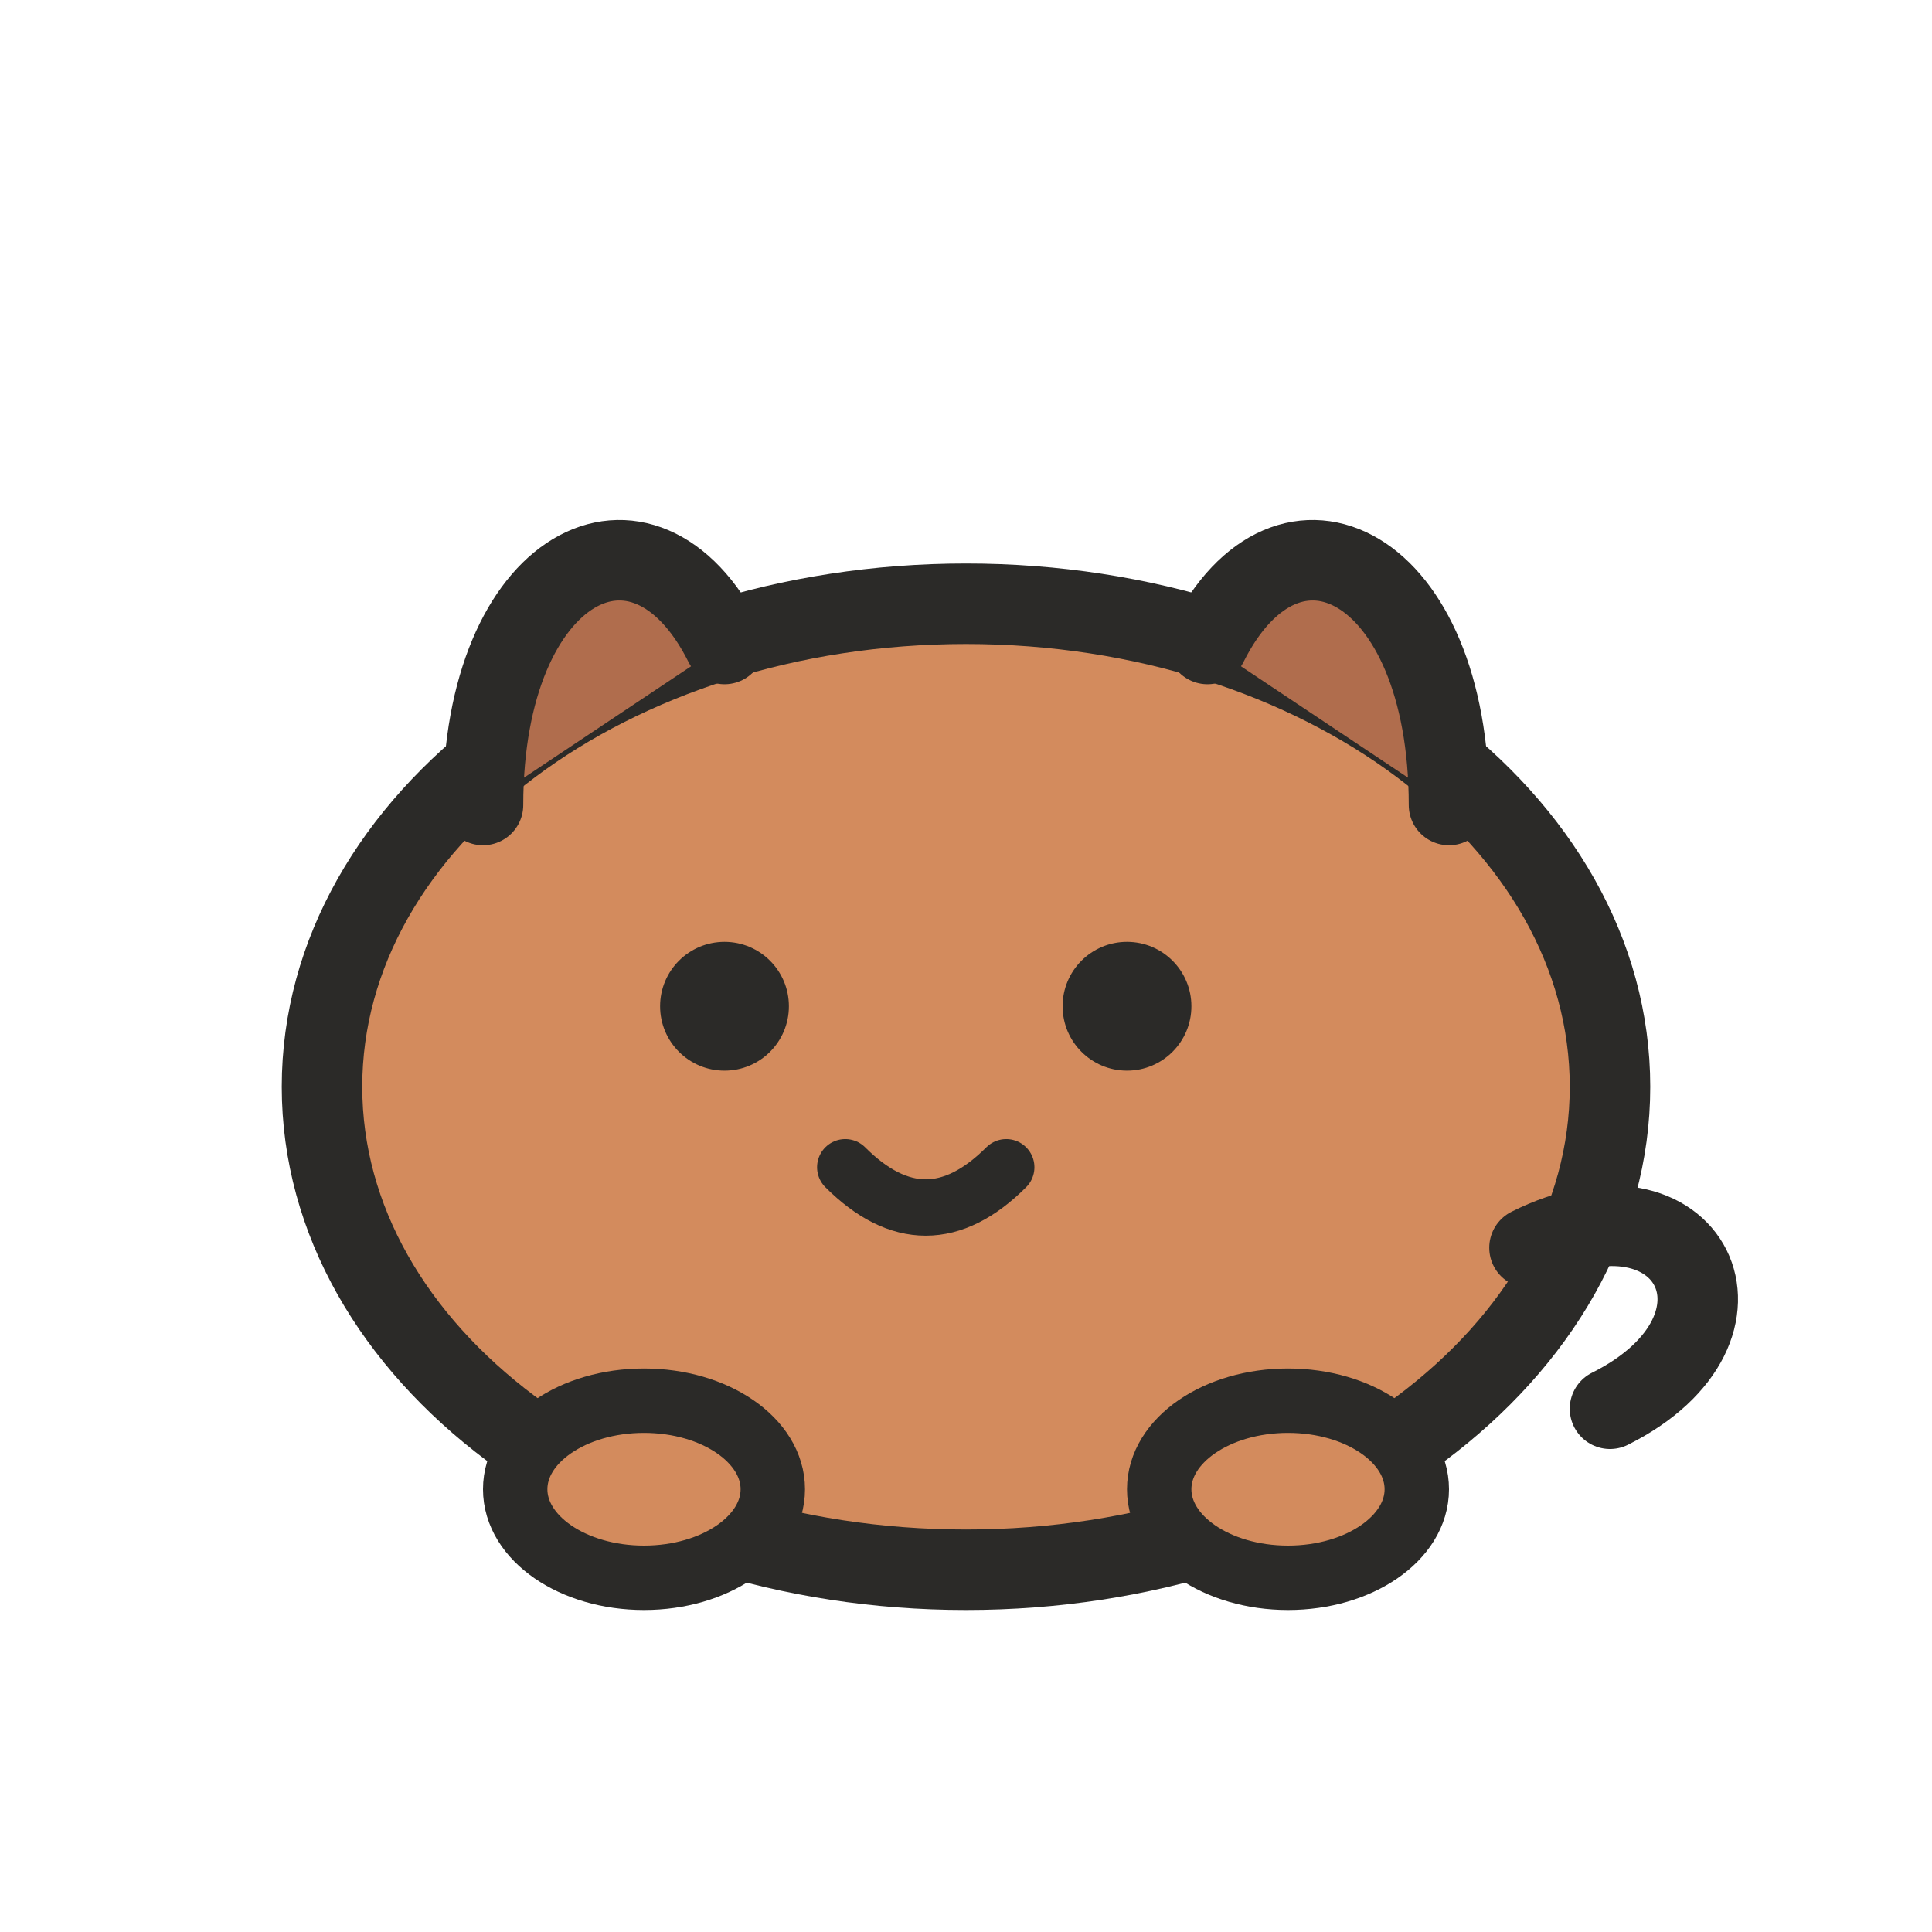
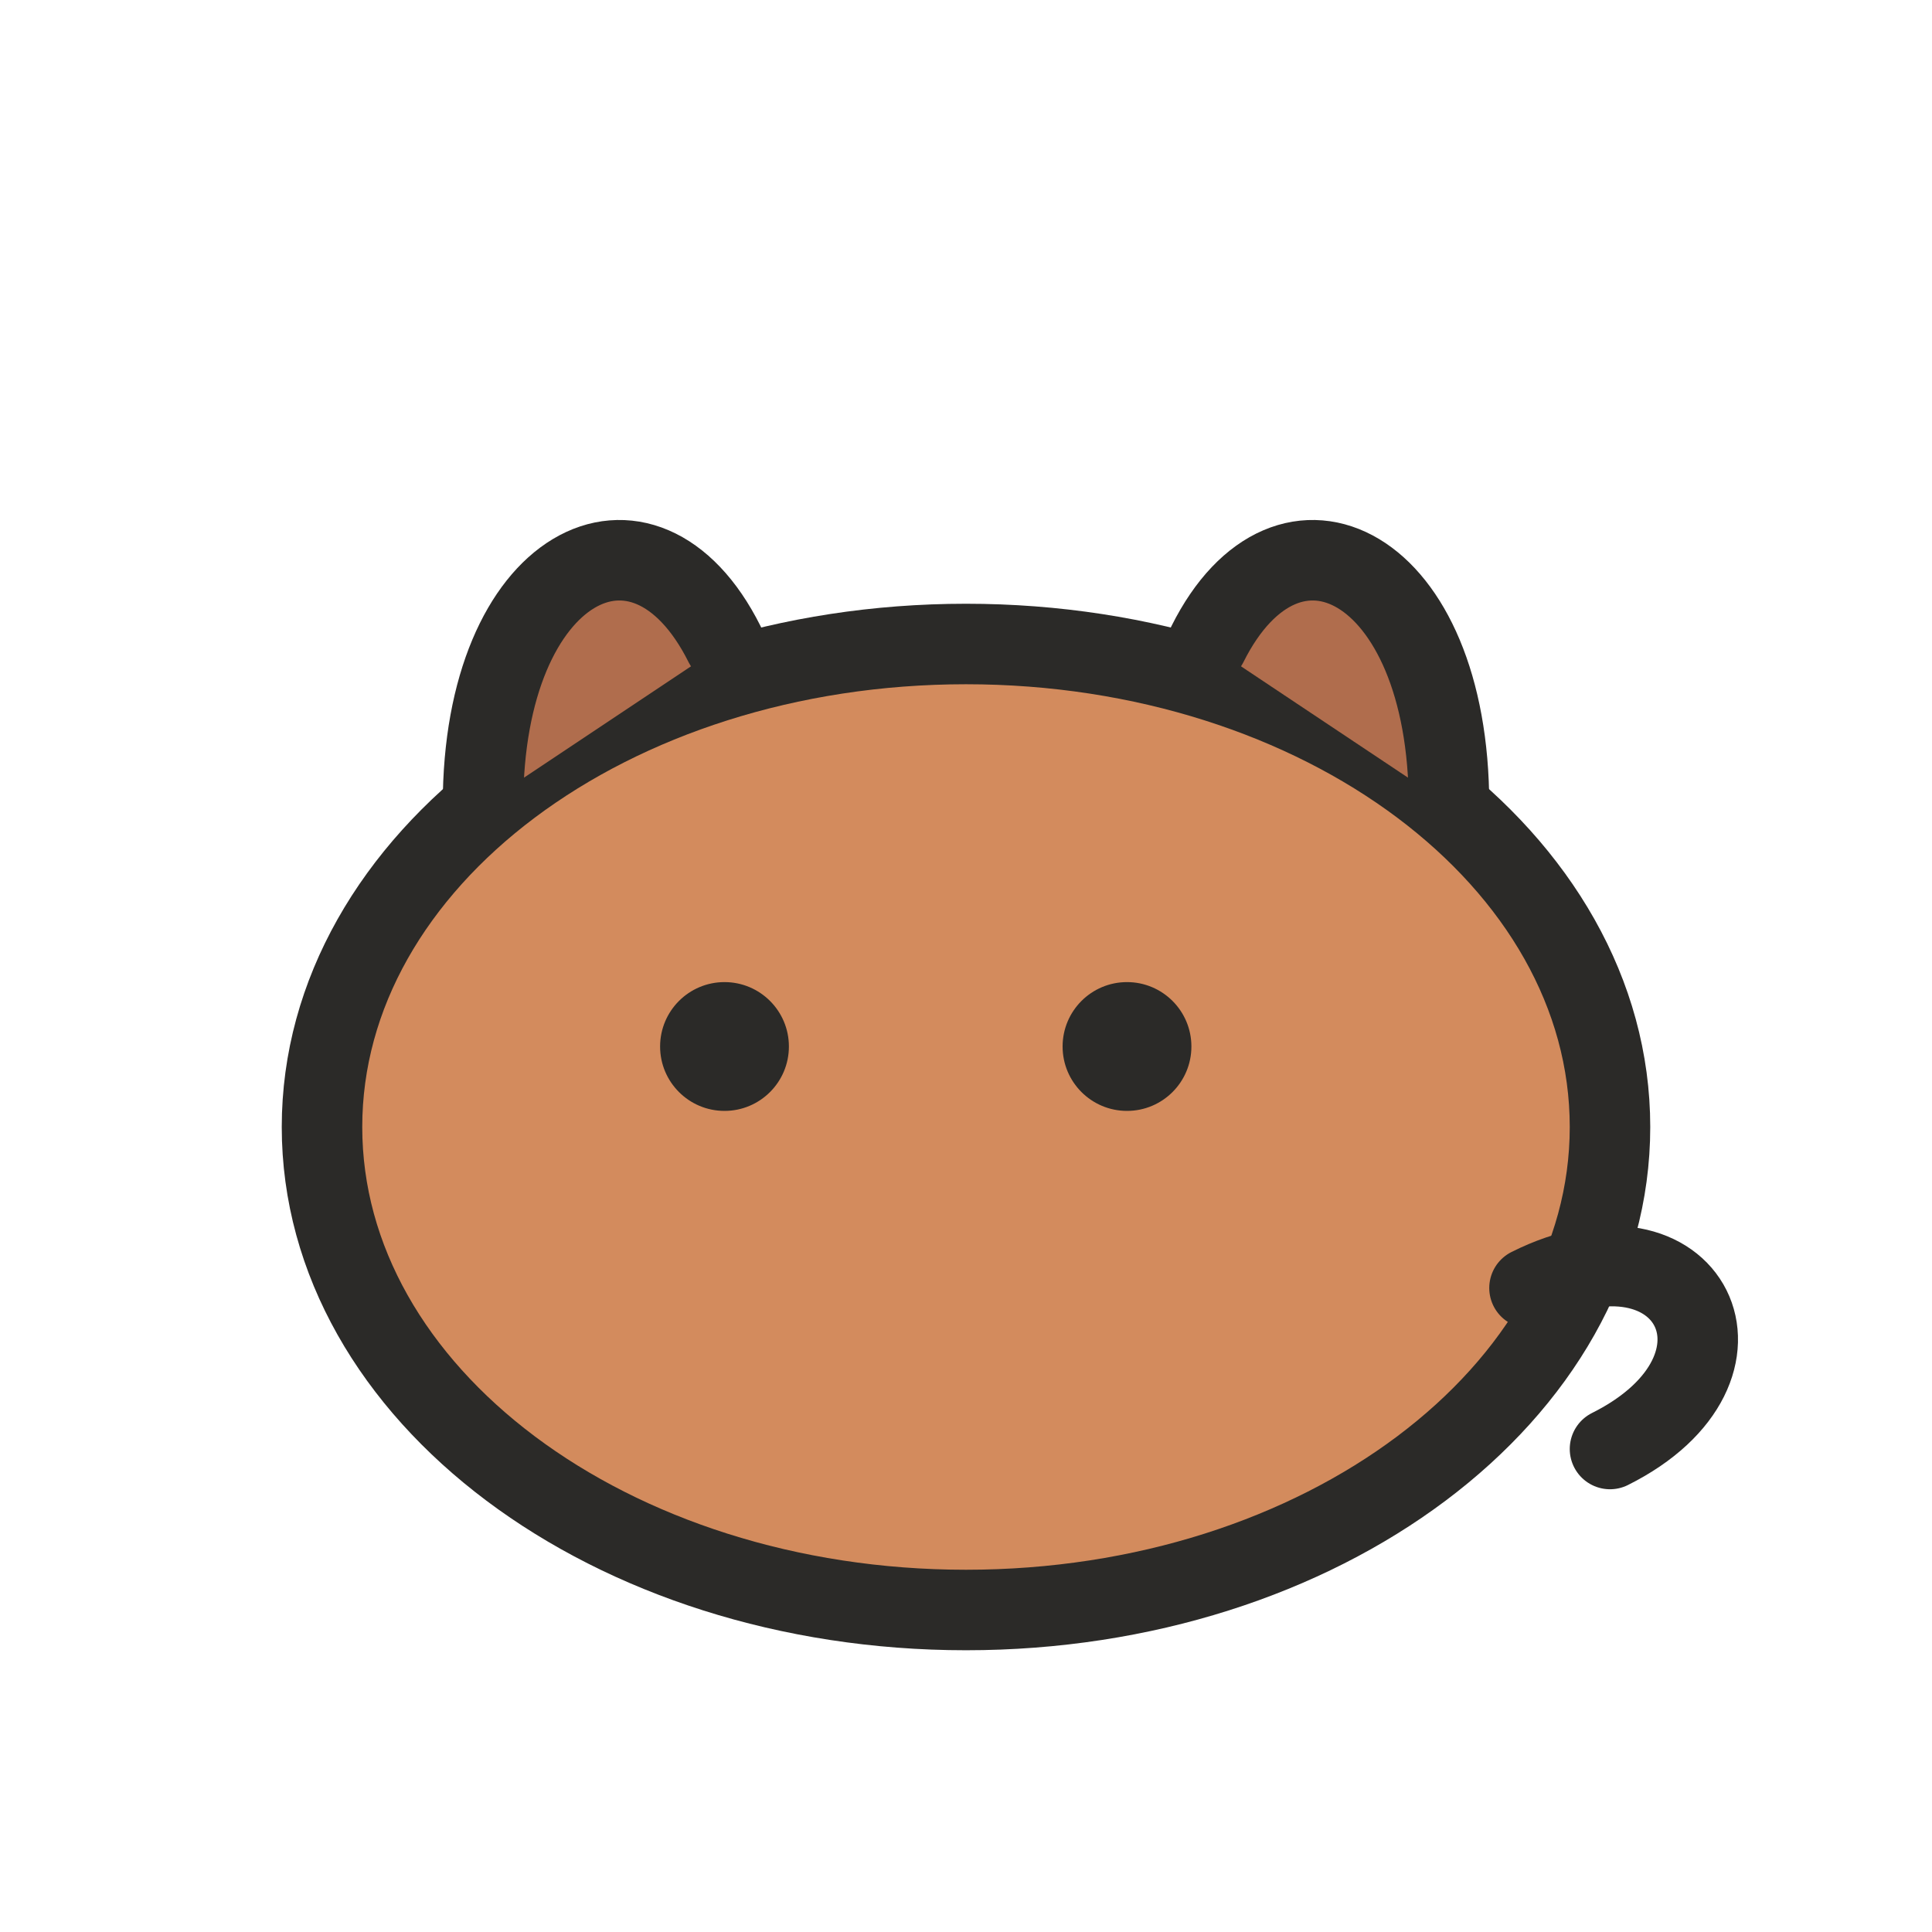
<svg xmlns="http://www.w3.org/2000/svg" width="48" height="48" viewBox="0 0 48 48" fill="none">
-   <ellipse id="body" cx="24" cy="27" rx="16" ry="12" fill="#D38B5D" stroke="#2B2A28" stroke-width="2" stroke-linejoin="round" />
-   <path id="ear-l" d="M12 20 C12 14 16 12 18 16" fill="#B06D4D" stroke="#2B2A28" stroke-width="2" stroke-linecap="round" stroke-linejoin="round" />
-   <path id="ear-r" d="M36 20 C36 14 32 12 30 16" fill="#B06D4D" stroke="#2B2A28" stroke-width="2" stroke-linecap="round" stroke-linejoin="round" />
-   <ellipse id="leg-l" cx="16" cy="37" rx="3.2" ry="2.2" fill="#D38B5D" stroke="#2B2A28" stroke-width="1.6" />
-   <ellipse id="leg-r" cx="32" cy="37" rx="3.2" ry="2.2" fill="#D38B5D" stroke="#2B2A28" stroke-width="1.6" />
-   <circle id="eye-l" cx="18" cy="25" r="1.6" fill="#2B2A28" />
-   <circle id="eye-r" cx="28" cy="25" r="1.6" fill="#2B2A28" />
-   <path id="mouth" d="M21 29 Q23 31 25 29" fill="none" stroke="#2B2A28" stroke-width="1.4" stroke-linecap="round" />
-   <path id="tail" d="M38 31 C42 29 44 33 40 35" fill="none" stroke="#2B2A28" stroke-width="2" stroke-linecap="round" />
+   <ellipse cx="24" cy="28" rx="16" ry="12" fill="#D38B5D" stroke="#2B2A28" stroke-width="2" stroke-linejoin="round" />
+   <path d="M12 20 C12 14 16 12 18 16" fill="#B06D4D" stroke="#2B2A28" stroke-width="2" stroke-linecap="round" stroke-linejoin="round" />
+   <path d="M36 20 C36 14 32 12 30 16" fill="#B06D4D" stroke="#2B2A28" stroke-width="2" stroke-linecap="round" stroke-linejoin="round" />
+   <circle cx="18" cy="26" r="1.6" fill="#2B2A28" />
+   <circle cx="28" cy="26" r="1.6" fill="#2B2A28" />
+   <path d="M38 32 C42 30 44 34 40 36" fill="none" stroke="#2B2A28" stroke-width="2" stroke-linecap="round" />
</svg>
